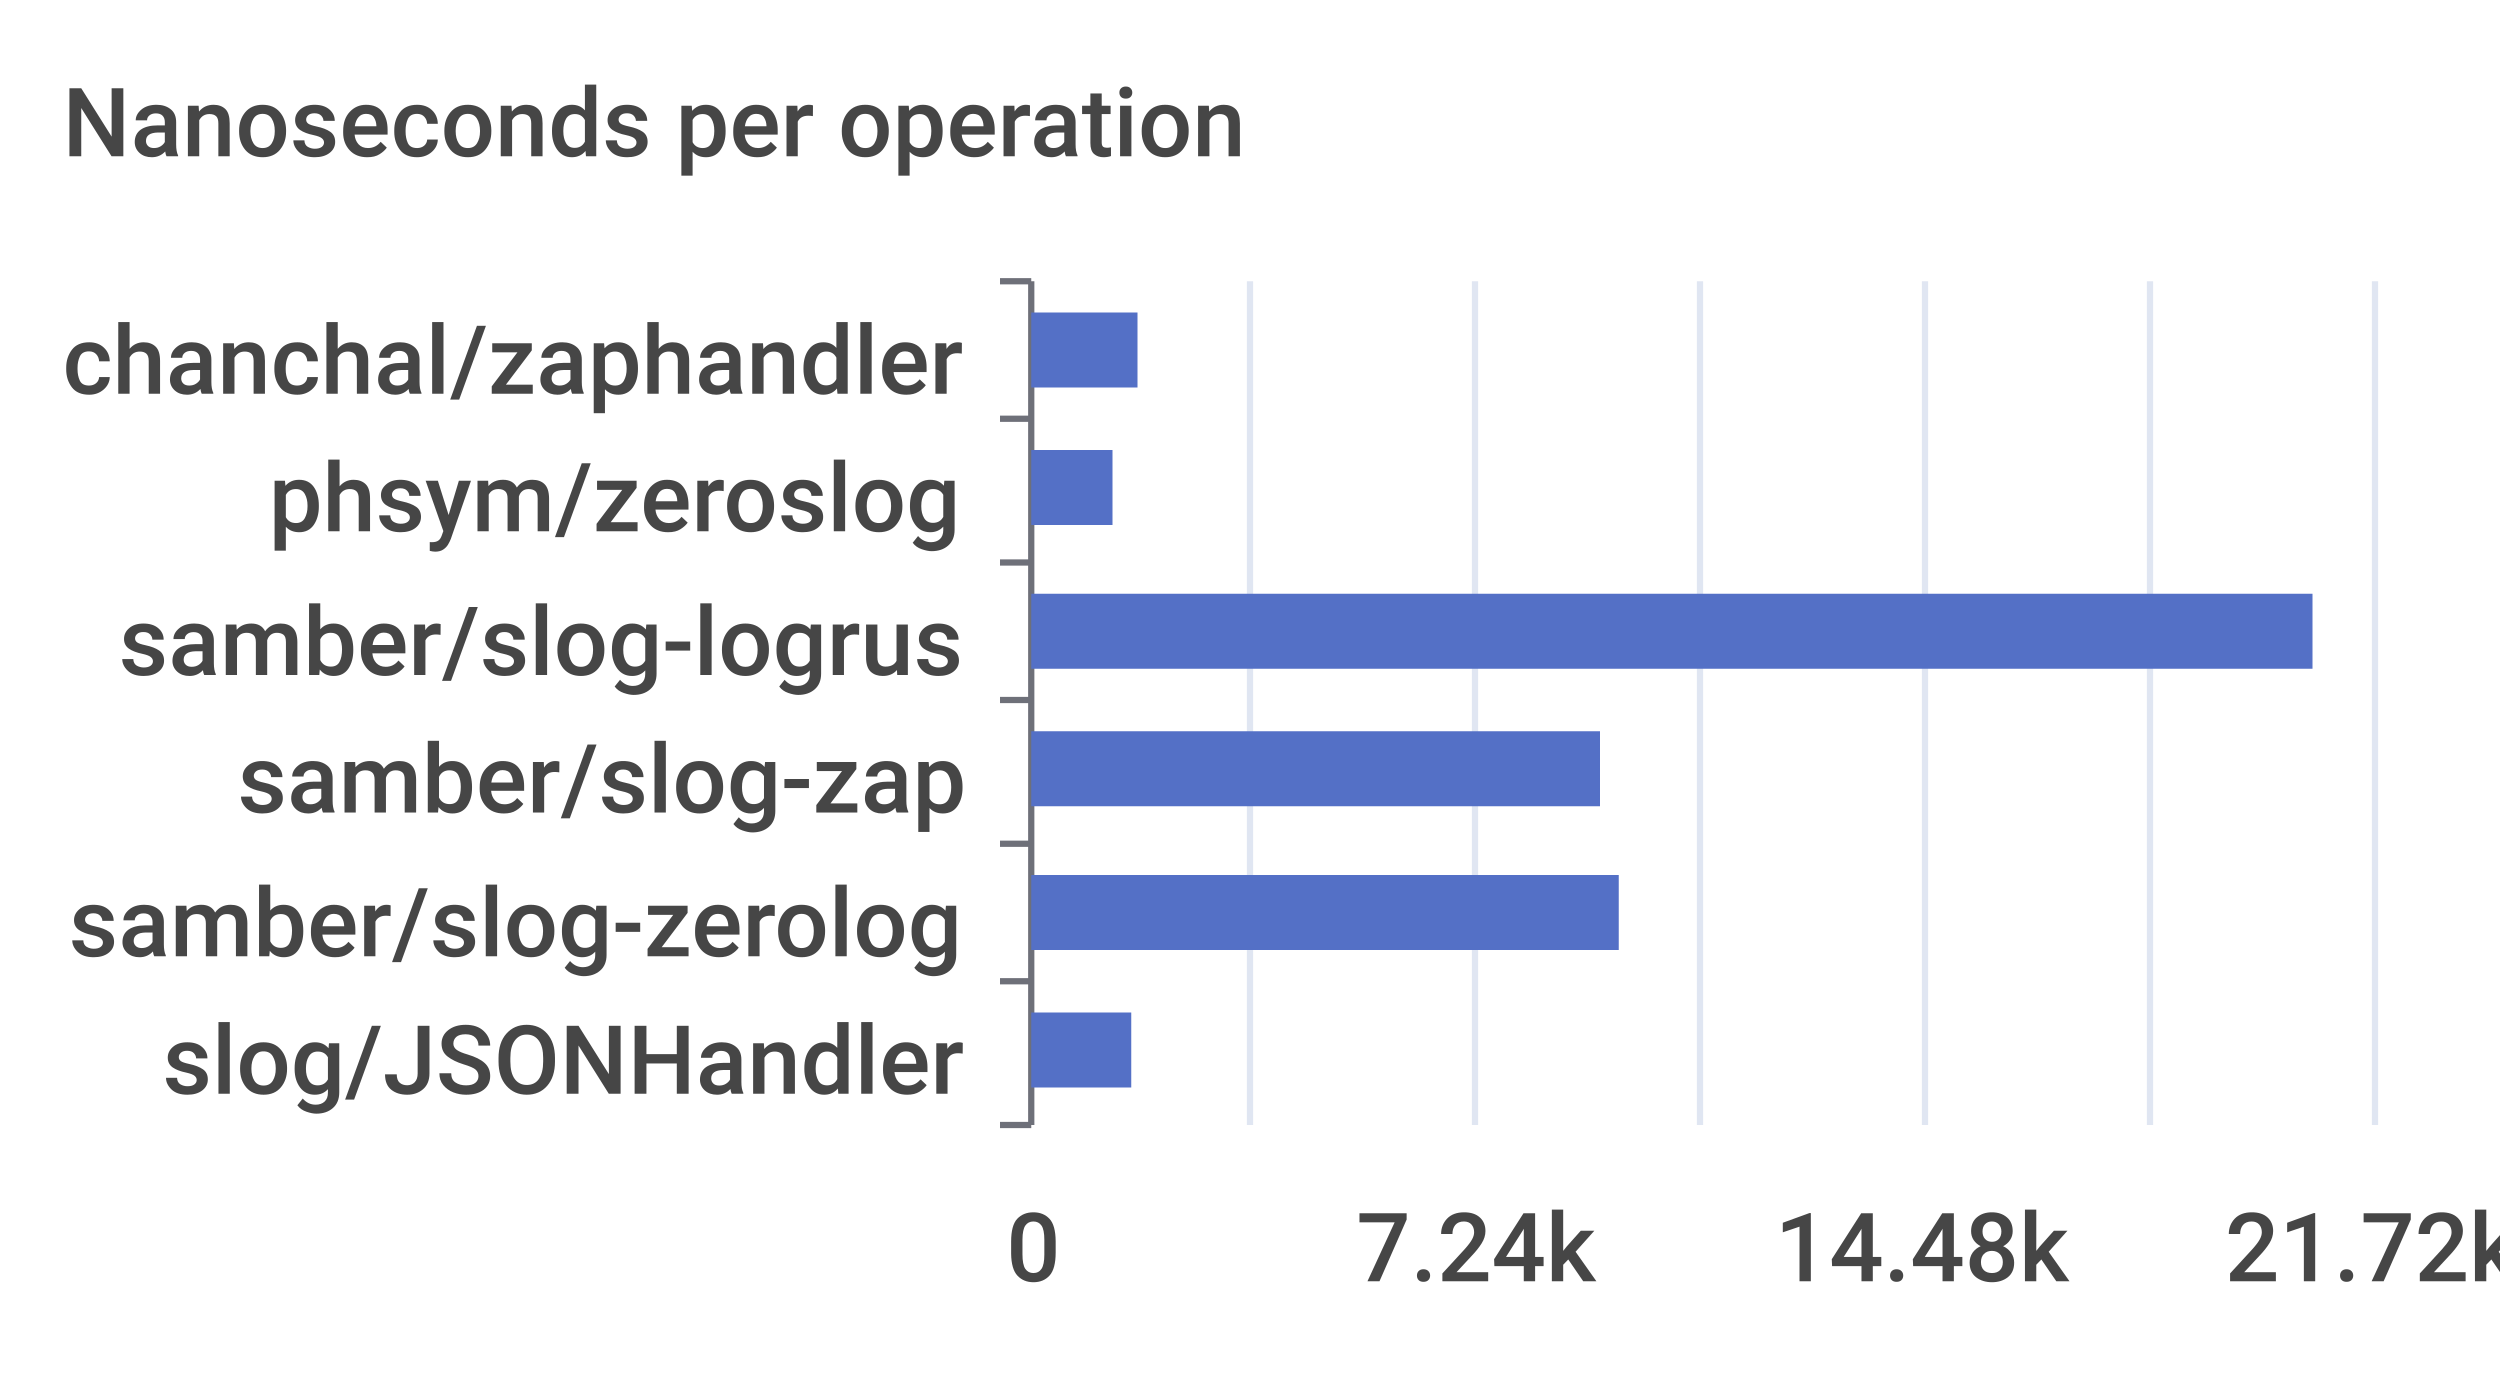
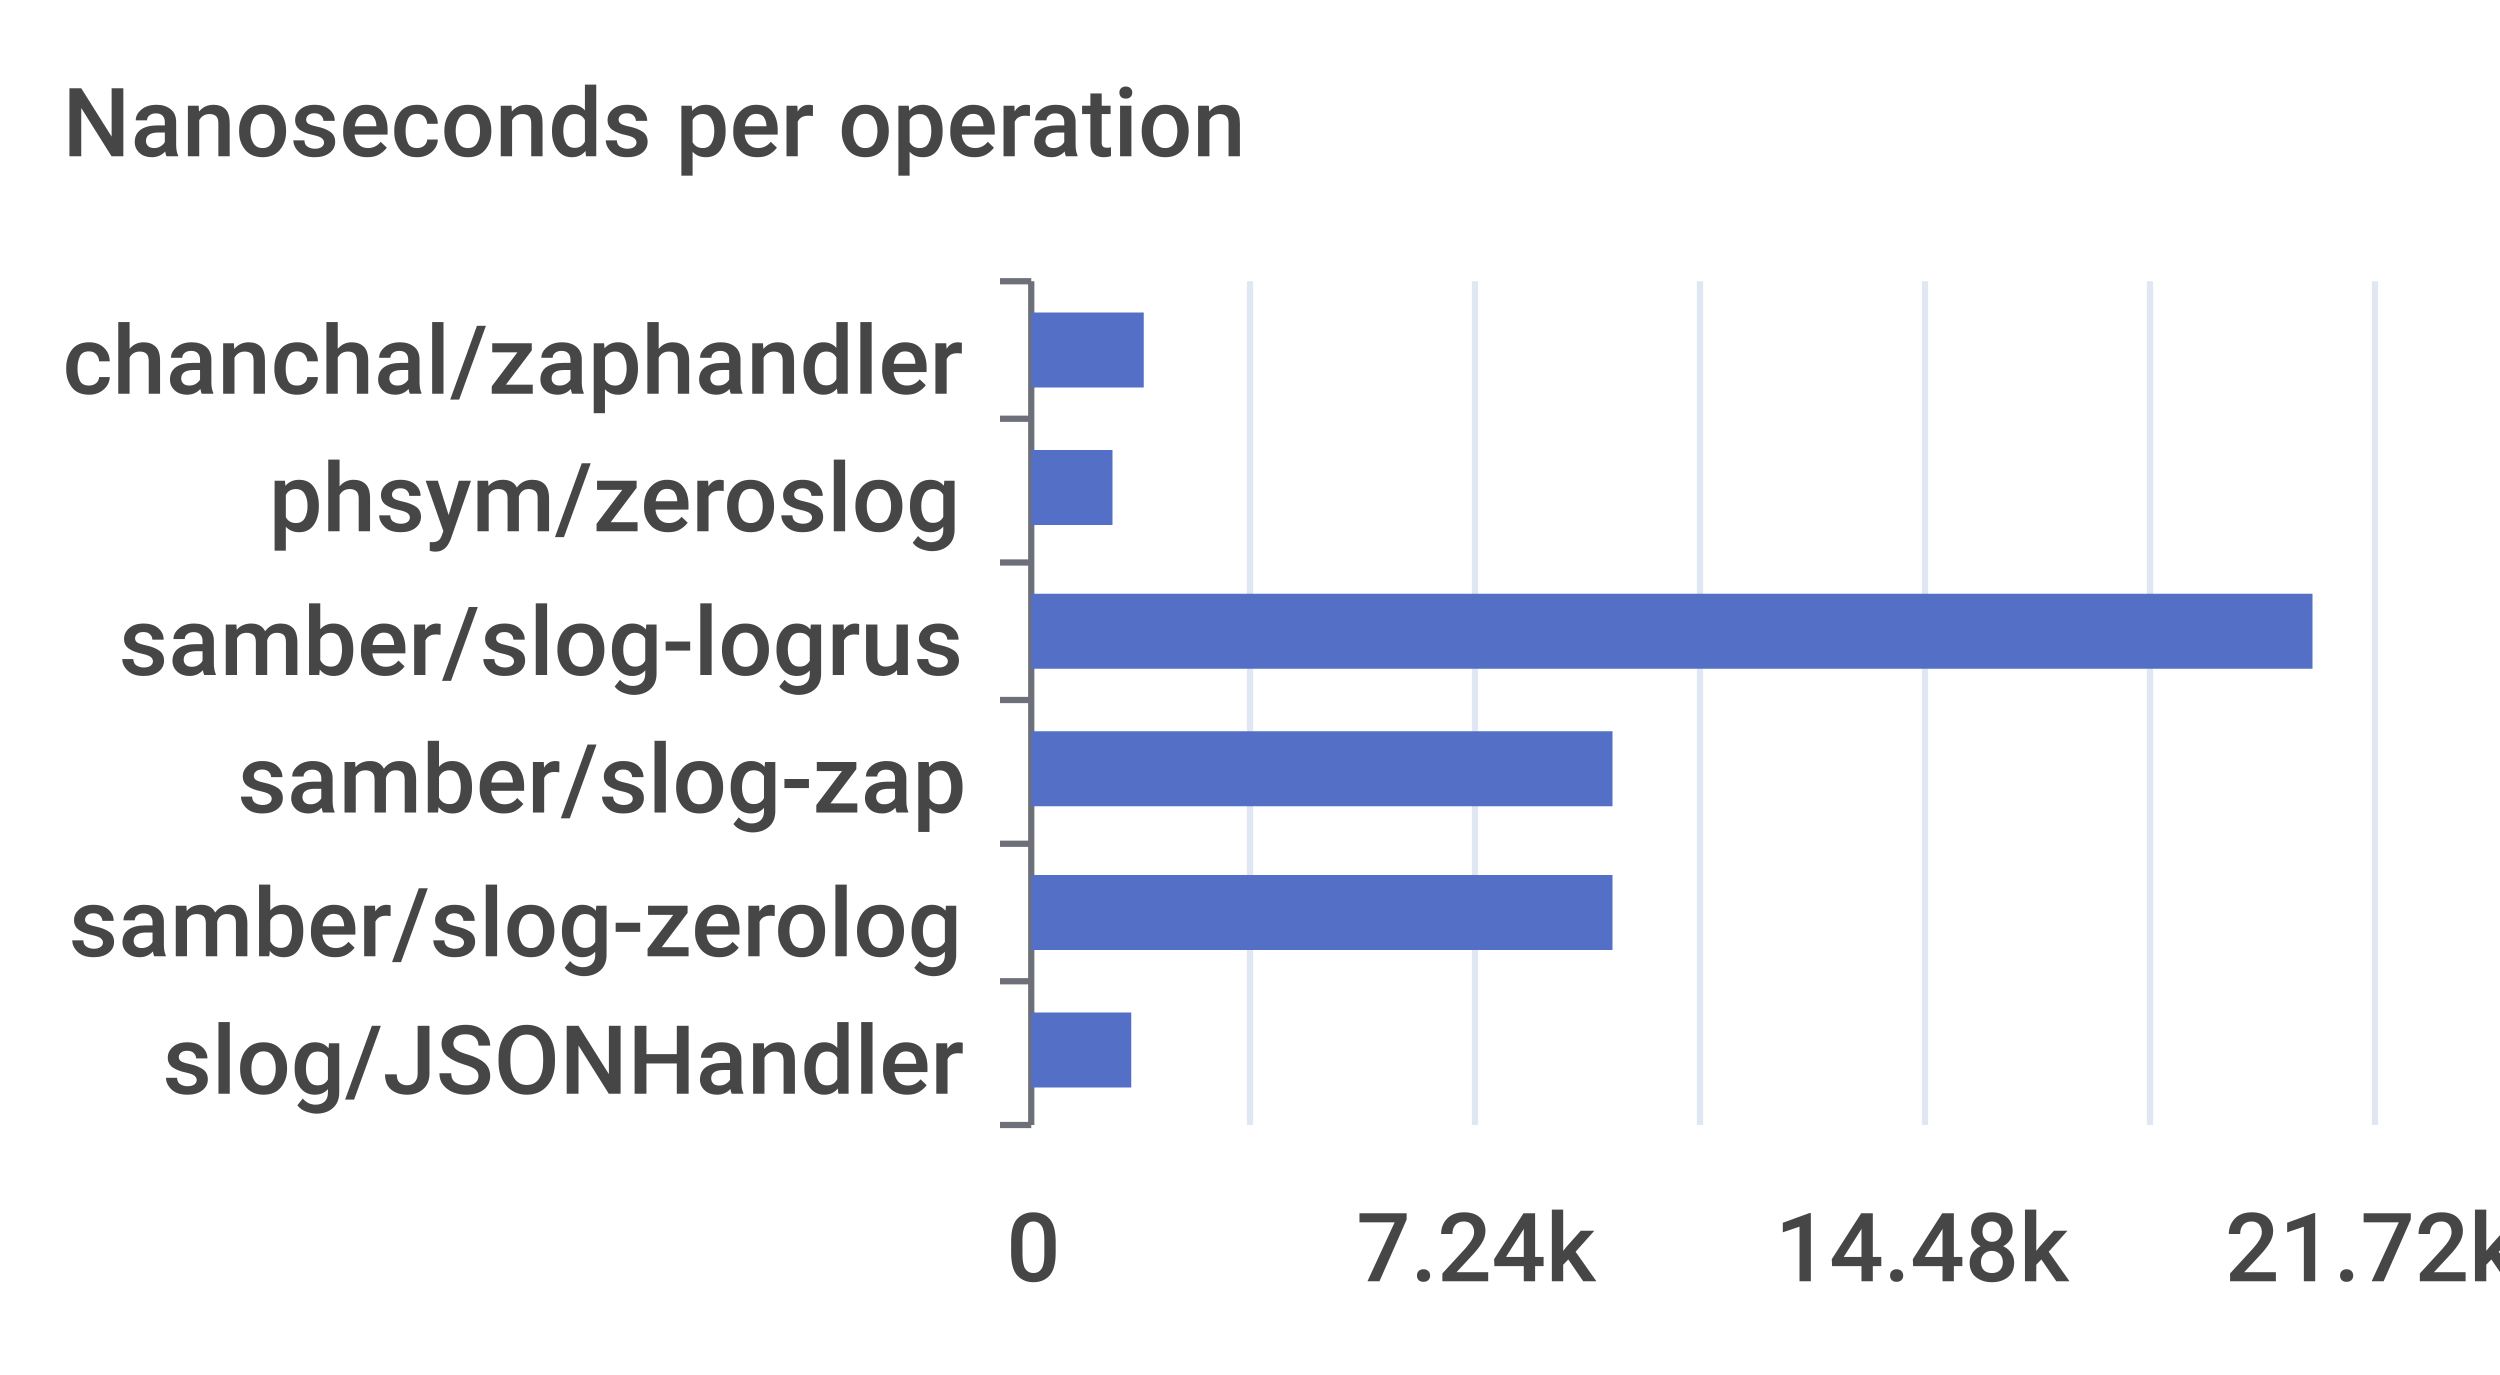
<svg xmlns="http://www.w3.org/2000/svg" width="400" height="220">\n<path d="M 0 0 L 400 0 L 400 220 L 0 220 L 0 0" style="stroke-width:0;stroke:none;fill:rgba(255,255,255,1.0)" />
  <text x="10" y="25" style="stroke-width:0;stroke:none;fill:rgba(70,70,70,1.0);font-size:15.3px;font-family:'Roboto Medium',sans-serif">Nanoseconds per operation</text>
  <path d="M 160 45 L 165 45" style="stroke-width:1;stroke:rgba(110,112,121,1.0);fill:none" />
  <path d="M 160 67 L 165 67" style="stroke-width:1;stroke:rgba(110,112,121,1.0);fill:none" />
  <path d="M 160 90 L 165 90" style="stroke-width:1;stroke:rgba(110,112,121,1.0);fill:none" />
  <path d="M 160 112 L 165 112" style="stroke-width:1;stroke:rgba(110,112,121,1.0);fill:none" />
  <path d="M 160 135 L 165 135" style="stroke-width:1;stroke:rgba(110,112,121,1.0);fill:none" />
  <path d="M 160 157 L 165 157" style="stroke-width:1;stroke:rgba(110,112,121,1.0);fill:none" />
  <path d="M 160 180 L 165 180" style="stroke-width:1;stroke:rgba(110,112,121,1.0);fill:none" />
  <path d="M 165 45 L 165 180" style="stroke-width:1;stroke:rgba(110,112,121,1.0);fill:none" />
  <text x="10" y="63" style="stroke-width:0;stroke:none;fill:rgba(70,70,70,1.0);font-size:15.3px;font-family:'Roboto Medium',sans-serif">chanchal/zaphandler</text>
  <text x="43" y="85" style="stroke-width:0;stroke:none;fill:rgba(70,70,70,1.0);font-size:15.3px;font-family:'Roboto Medium',sans-serif">phsym/zeroslog</text>
  <text x="19" y="108" style="stroke-width:0;stroke:none;fill:rgba(70,70,70,1.0);font-size:15.3px;font-family:'Roboto Medium',sans-serif">samber/slog-logrus</text>
  <text x="38" y="130" style="stroke-width:0;stroke:none;fill:rgba(70,70,70,1.0);font-size:15.3px;font-family:'Roboto Medium',sans-serif">samber/slog-zap</text>
  <text x="11" y="153" style="stroke-width:0;stroke:none;fill:rgba(70,70,70,1.0);font-size:15.3px;font-family:'Roboto Medium',sans-serif">samber/slog-zerolog</text>
  <text x="26" y="175" style="stroke-width:0;stroke:none;fill:rgba(70,70,70,1.0);font-size:15.3px;font-family:'Roboto Medium',sans-serif">slog/JSONHandler</text>
  <text x="161" y="205" style="stroke-width:0;stroke:none;fill:rgba(70,70,70,1.0);font-size:15.3px;font-family:'Roboto Medium',sans-serif">0</text>
  <text x="217" y="205" style="stroke-width:0;stroke:none;fill:rgba(70,70,70,1.0);font-size:15.3px;font-family:'Roboto Medium',sans-serif">7.24k</text>
  <text x="284" y="205" style="stroke-width:0;stroke:none;fill:rgba(70,70,70,1.0);font-size:15.3px;font-family:'Roboto Medium',sans-serif">14.48k</text>
  <text x="356" y="205" style="stroke-width:0;stroke:none;fill:rgba(70,70,70,1.0);font-size:15.3px;font-family:'Roboto Medium',sans-serif">21.72k</text>
  <path d="M 200 45 L 200 180" style="stroke-width:1;stroke:rgba(224,230,242,1.0);fill:none" />
  <path d="M 236 45 L 236 180" style="stroke-width:1;stroke:rgba(224,230,242,1.0);fill:none" />
  <path d="M 272 45 L 272 180" style="stroke-width:1;stroke:rgba(224,230,242,1.0);fill:none" />
  <path d="M 308 45 L 308 180" style="stroke-width:1;stroke:rgba(224,230,242,1.0);fill:none" />
  <path d="M 344 45 L 344 180" style="stroke-width:1;stroke:rgba(224,230,242,1.0);fill:none" />
  <path d="M 380 45 L 380 180" style="stroke-width:1;stroke:rgba(224,230,242,1.0);fill:none" />
  <path d="M 165 162 L 181 162 L 181 174 L 165 174 L 165 162" style="stroke-width:0;stroke:none;fill:rgba(84,112,198,1.0)" />
-   <path d="M 165 140 L 259 140 L 259 152 L 165 152 L 165 140" style="stroke-width:0;stroke:none;fill:rgba(84,112,198,1.0)" />
-   <path d="M 165 117 L 256 117 L 256 129 L 165 129 L 165 117" style="stroke-width:0;stroke:none;fill:rgba(84,112,198,1.0)" />
+   <path d="M 165 140 L 258 140 L 258 152 L 165 152 L 165 140" style="stroke-width:0;stroke:none;fill:rgba(84,112,198,1.0)" />
+   <path d="M 165 117 L 258 117 L 258 129 L 165 129 L 165 117" style="stroke-width:0;stroke:none;fill:rgba(84,112,198,1.0)" />
  <path d="M 165 95 L 370 95 L 370 107 L 165 107 L 165 95" style="stroke-width:0;stroke:none;fill:rgba(84,112,198,1.0)" />
  <path d="M 165 72 L 178 72 L 178 84 L 165 84 L 165 72" style="stroke-width:0;stroke:none;fill:rgba(84,112,198,1.0)" />
-   <path d="M 165 50 L 182 50 L 182 62 L 165 62 L 165 50" style="stroke-width:0;stroke:none;fill:rgba(84,112,198,1.0)" />
+   <path d="M 165 50 L 183 50 L 183 62 L 165 62 L 165 50" style="stroke-width:0;stroke:none;fill:rgba(84,112,198,1.0)" />
</svg>
